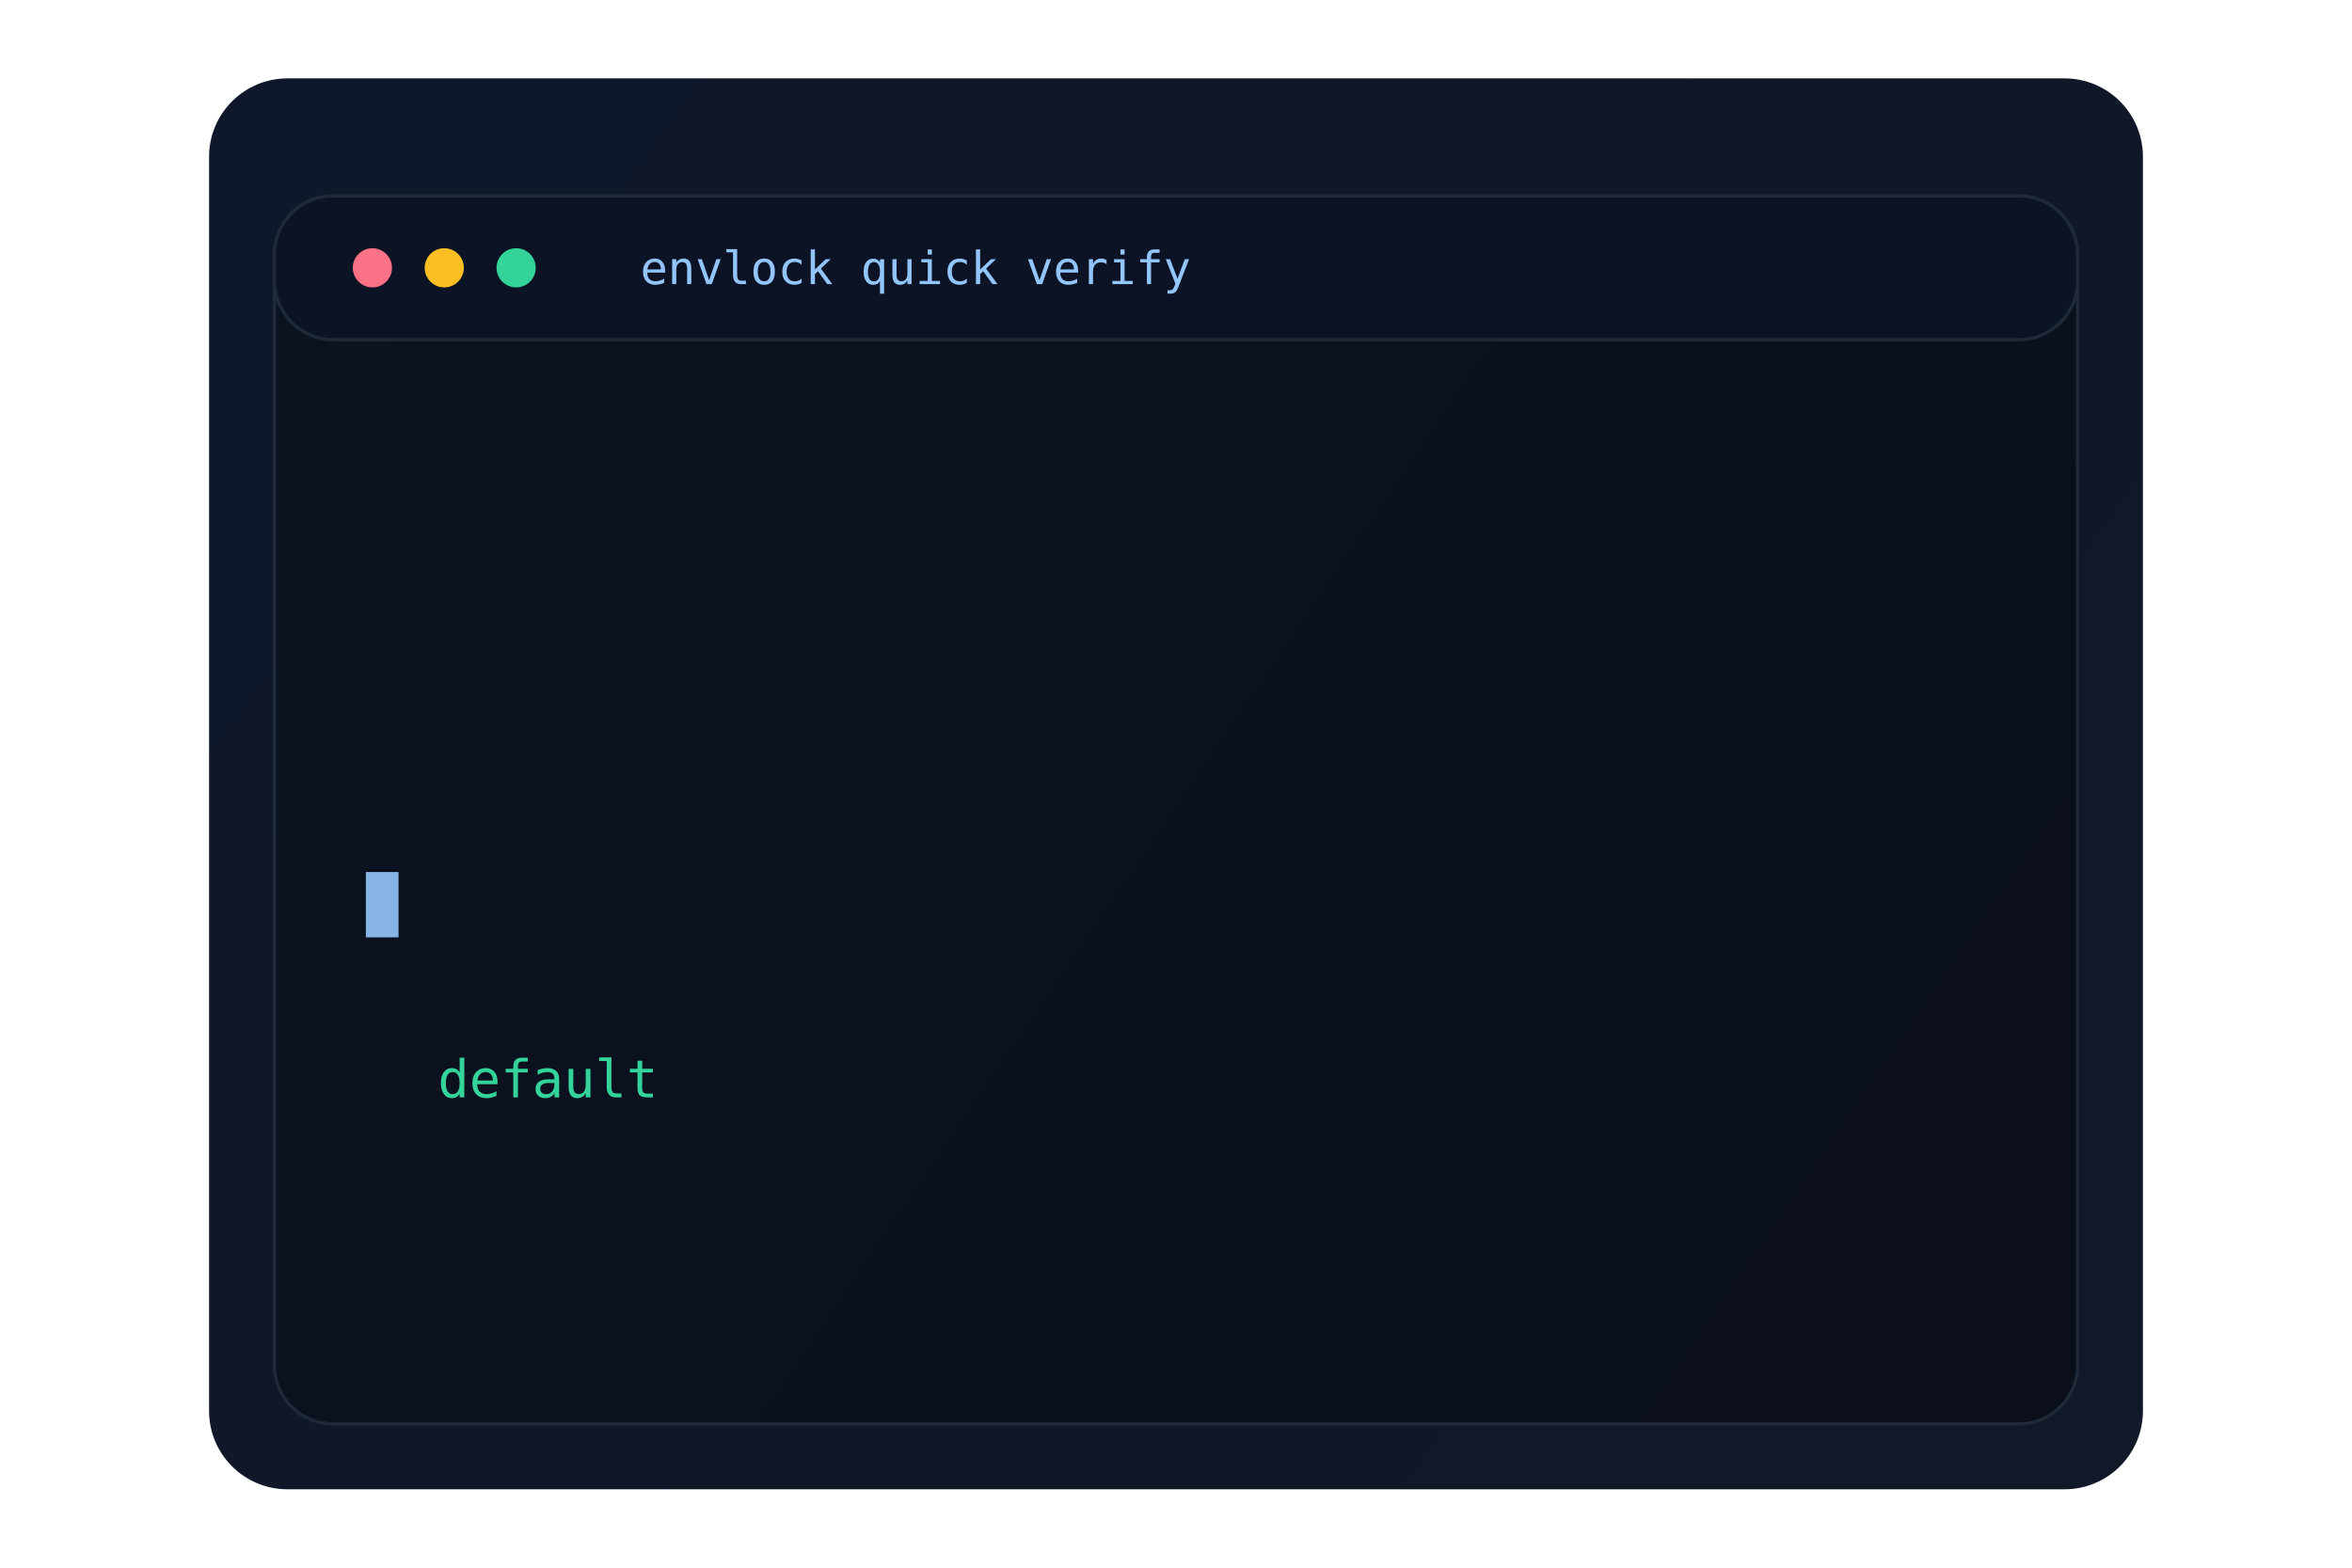
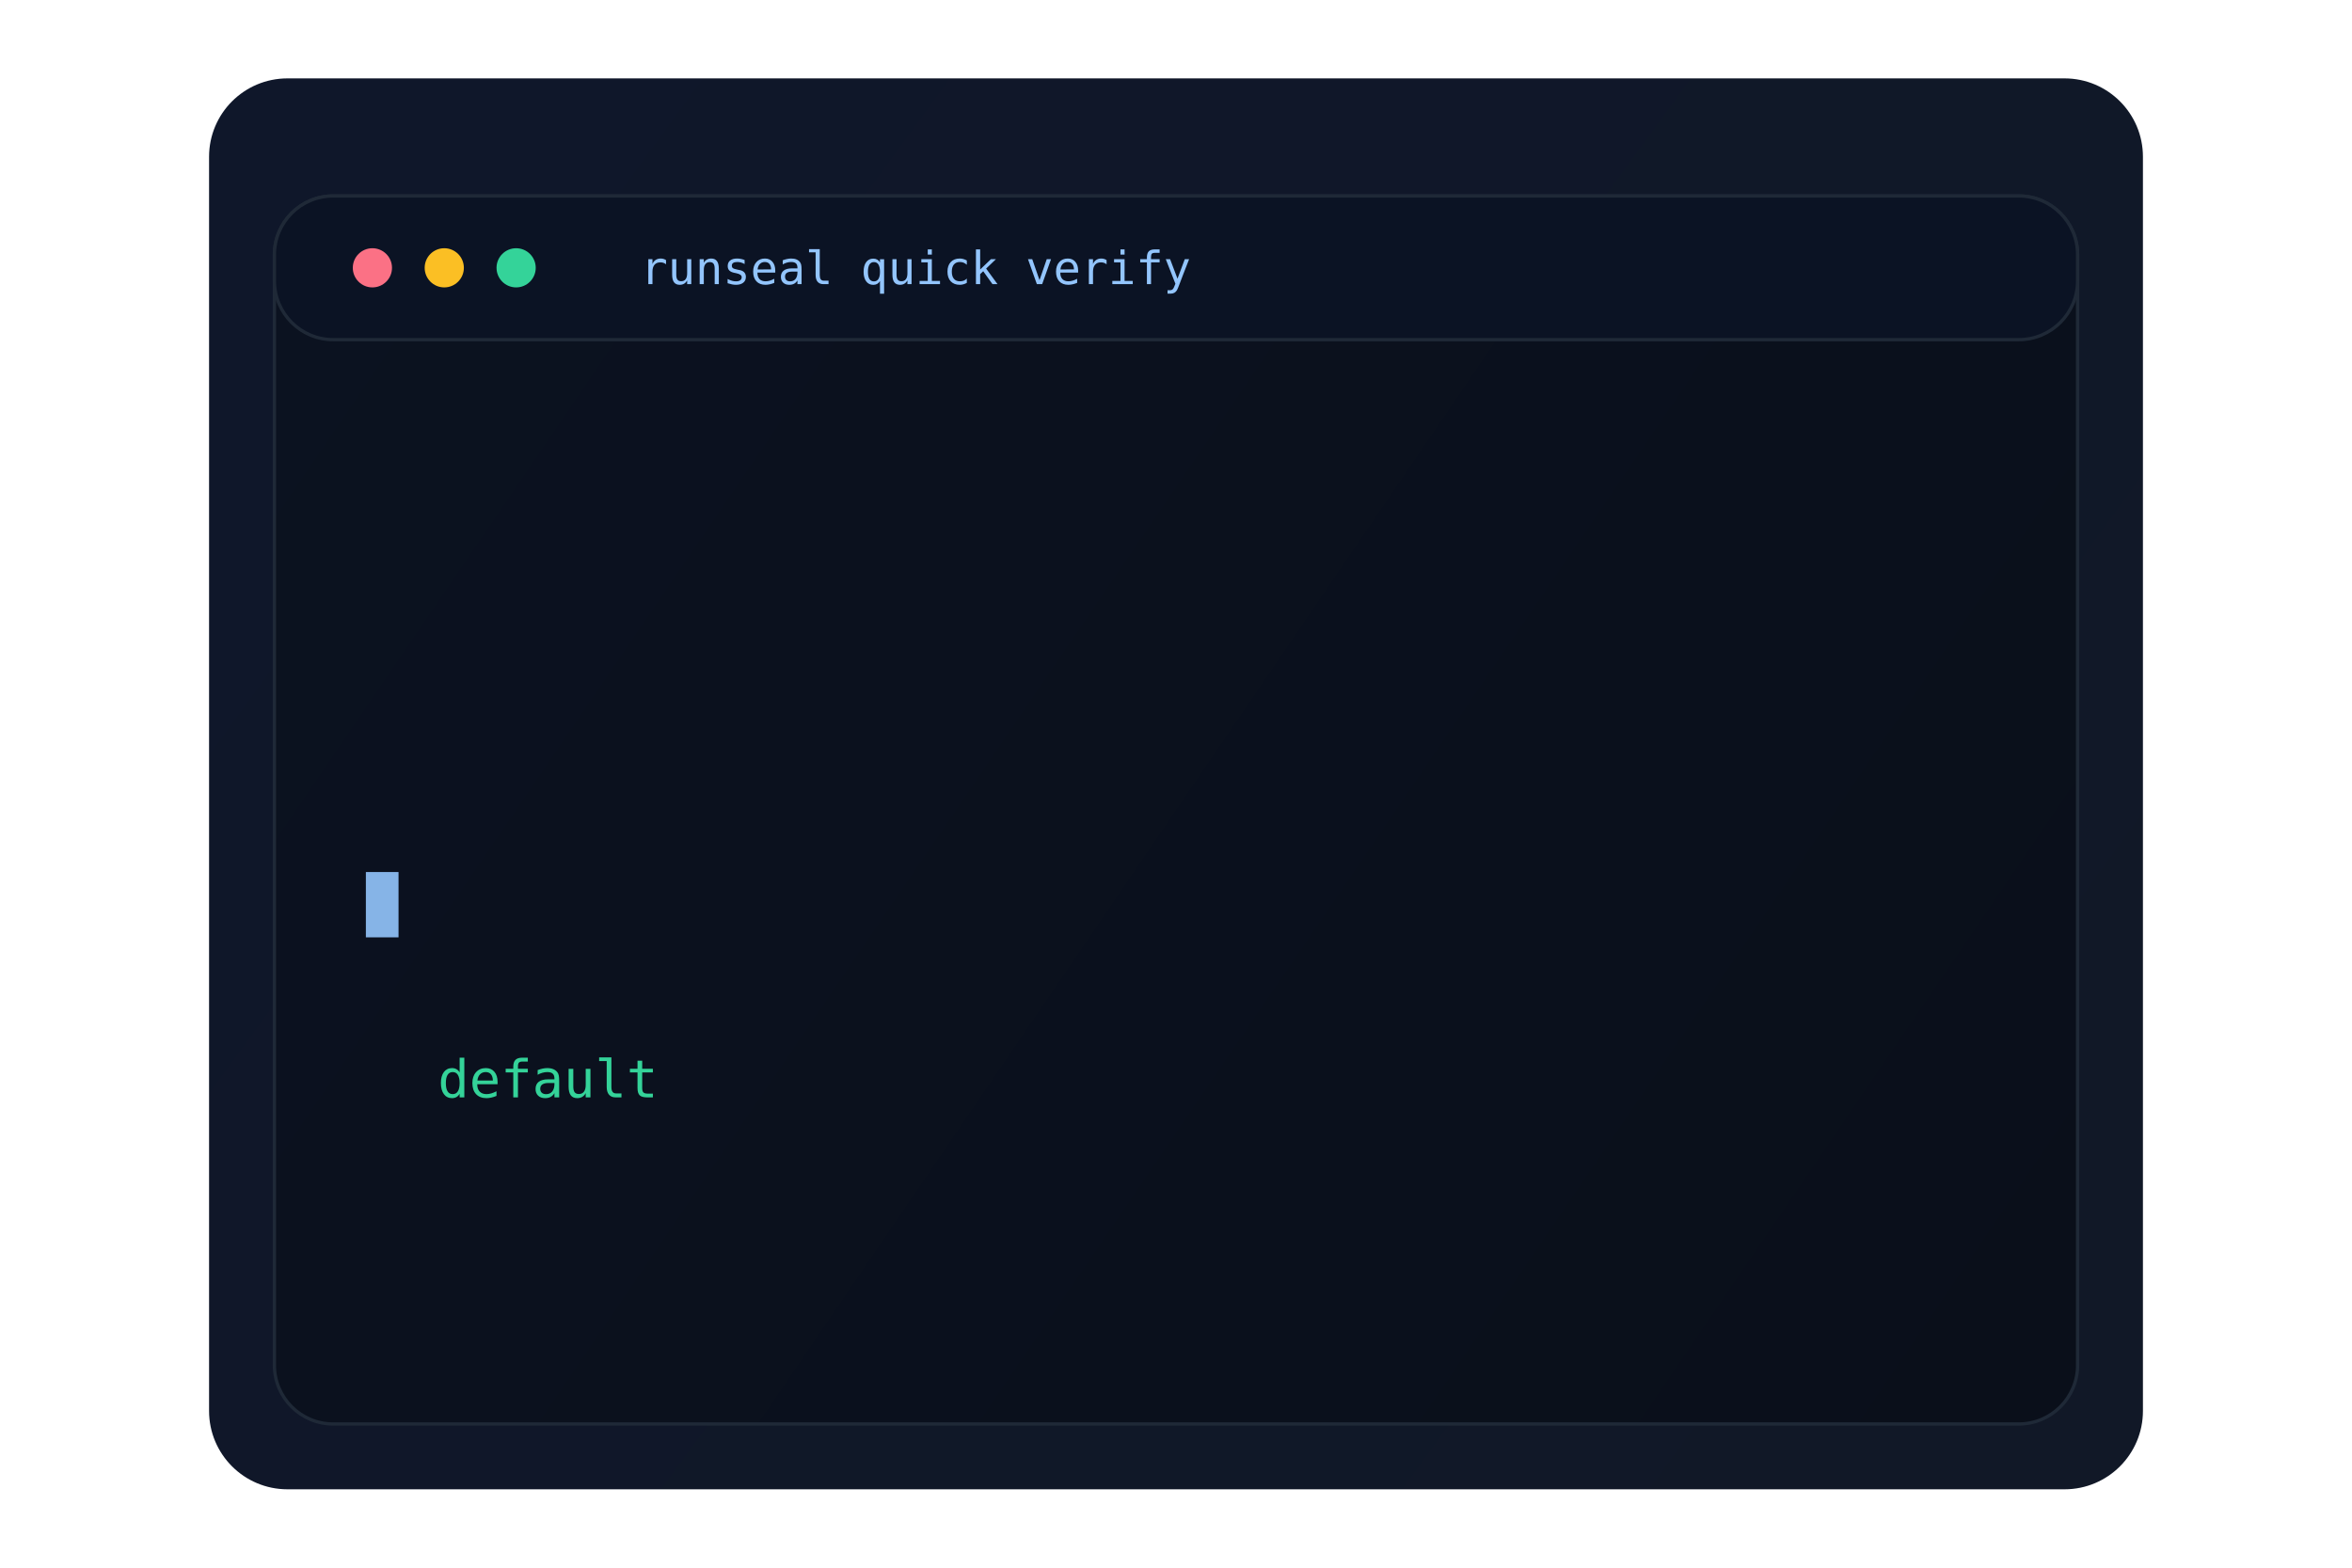
- <svg xmlns="http://www.w3.org/2000/svg" width="720" height="480" viewBox="0 0 720 480" fill="none" role="img" aria-label="envlock shell quick start">
+ <svg xmlns="http://www.w3.org/2000/svg" width="720" height="480" viewBox="0 0 720 480" fill="none" role="img" aria-label="runseal shell quick start">
  <defs>
    <linearGradient id="bg" x1="64" y1="24" x2="656" y2="456" gradientUnits="userSpaceOnUse">
      <stop stop-color="#0F172A" />
      <stop offset="1" stop-color="#111827" />
    </linearGradient>
    <linearGradient id="panel" x1="84" y1="60" x2="636" y2="436" gradientUnits="userSpaceOnUse">
      <stop stop-color="#0B1220" />
      <stop offset="1" stop-color="#0A0F1A" />
    </linearGradient>
    <clipPath id="line1">
      <rect x="112" y="160" width="0" height="30">
        <animate attributeName="width" dur="8s" repeatCount="indefinite" values="0;0;480;480" keyTimes="0;0.12;0.35;1" />
      </rect>
    </clipPath>
    <clipPath id="line2">
      <rect x="112" y="210" width="0" height="30">
        <animate attributeName="width" dur="8s" repeatCount="indefinite" values="0;0;240;240" keyTimes="0;0.4;0.56;1" />
      </rect>
    </clipPath>
    <clipPath id="line3">
      <rect x="112" y="260" width="0" height="30">
        <animate attributeName="width" dur="8s" repeatCount="indefinite" values="0;0;250;250" keyTimes="0;0.6;0.76;1" />
      </rect>
    </clipPath>
    <filter id="glow" x="0" y="0" width="720" height="480" filterUnits="userSpaceOnUse" color-interpolation-filters="sRGB">
      <feGaussianBlur stdDeviation="40" result="blur" />
      <feMerge>
        <feMergeNode in="blur" />
        <feMergeNode in="SourceGraphic" />
      </feMerge>
    </filter>
  </defs>
  <rect x="64" y="24" width="592" height="432" rx="24" fill="url(#bg)" />
  <rect x="84" y="60" width="552" height="376" rx="18" fill="url(#panel)" stroke="#1F2937" />
  <rect x="84" y="60" width="552" height="44" rx="18" fill="#0B1324" stroke="#1F2937" />
  <circle cx="114" cy="82" r="6" fill="#FB7185" />
  <circle cx="136" cy="82" r="6" fill="#FBBF24" />
  <circle cx="158" cy="82" r="6" fill="#34D399" />
-   <text x="196" y="87" fill="#93C5FD" font-size="14" font-family="ui-monospace, SFMono-Regular, Menlo, Monaco, Consolas, monospace">envlock quick verify</text>
+   <text x="196" y="87" fill="#93C5FD" font-size="14" font-family="ui-monospace, SFMono-Regular, Menlo, Monaco, Consolas, monospace">runseal quick verify</text>
  <g filter="url(#glow)">
-     <text x="112" y="180" fill="#E5E7EB" font-size="18" font-family="ui-monospace, SFMono-Regular, Menlo, Monaco, Consolas, monospace" clip-path="url(#line1)">$ curl -fsSL https://raw.githubusercontent.com/PerishCode/envlock/main/scripts/install.sh | sh</text>
-     <text x="112" y="230" fill="#E5E7EB" font-size="18" font-family="ui-monospace, SFMono-Regular, Menlo, Monaco, Consolas, monospace" clip-path="url(#line2)">$ eval "$(envlock)"</text>
-     <text x="112" y="280" fill="#E5E7EB" font-size="18" font-family="ui-monospace, SFMono-Regular, Menlo, Monaco, Consolas, monospace" clip-path="url(#line3)">$ echo "$ENVLOCK_PROFILE"</text>
+     <text x="112" y="180" fill="#E5E7EB" font-size="18" font-family="ui-monospace, SFMono-Regular, Menlo, Monaco, Consolas, monospace" clip-path="url(#line1)">$ curl -fsSL https://raw.githubusercontent.com/PerishCode/runseal/main/scripts/manage/install.sh | sh</text>
+     <text x="112" y="230" fill="#E5E7EB" font-size="18" font-family="ui-monospace, SFMono-Regular, Menlo, Monaco, Consolas, monospace" clip-path="url(#line2)">$ eval "$(runseal)"</text>
+     <text x="112" y="280" fill="#E5E7EB" font-size="18" font-family="ui-monospace, SFMono-Regular, Menlo, Monaco, Consolas, monospace" clip-path="url(#line3)">$ echo "$RUNSEAL_PROFILE"</text>
  </g>
  <text x="134" y="336" fill="#34D399" font-size="16" font-family="ui-monospace, SFMono-Regular, Menlo, Monaco, Consolas, monospace">default</text>
  <rect x="112" y="267" width="10" height="20" fill="#93C5FD" opacity="0.9">
    <animate attributeName="x" dur="8s" repeatCount="indefinite" values="112;112;592;592;112;112;334;334;112;112;360;360" keyTimes="0;0.12;0.35;0.4;0.41;0.55;0.56;0.6;0.61;0.75;0.76;1" />
    <animate attributeName="y" dur="8s" repeatCount="indefinite" values="167;167;167;167;217;217;217;217;267;267;267;267" keyTimes="0;0.12;0.35;0.4;0.41;0.55;0.56;0.6;0.61;0.75;0.76;1" />
    <animate attributeName="opacity" dur="1s" repeatCount="indefinite" values="1;0;1" />
  </rect>
</svg>
